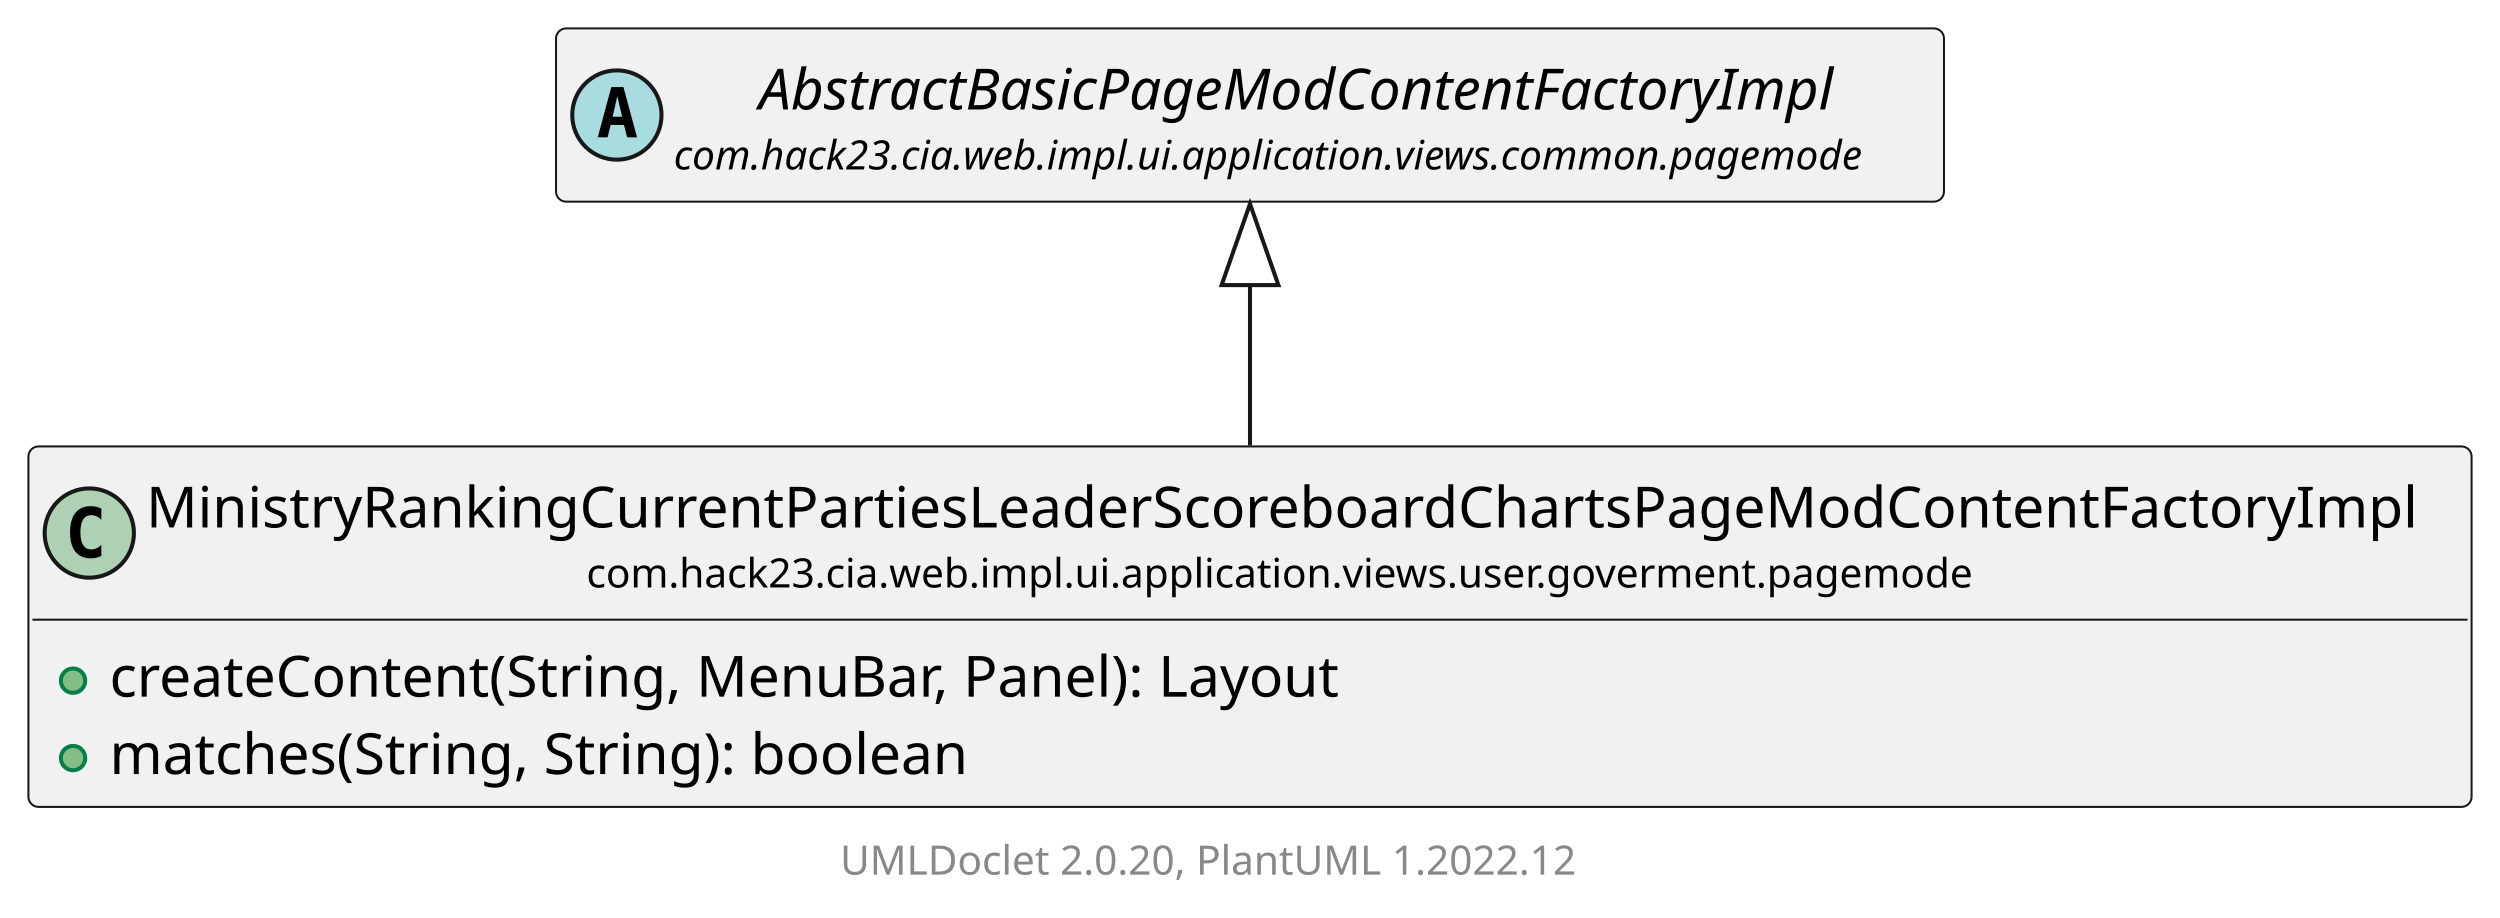
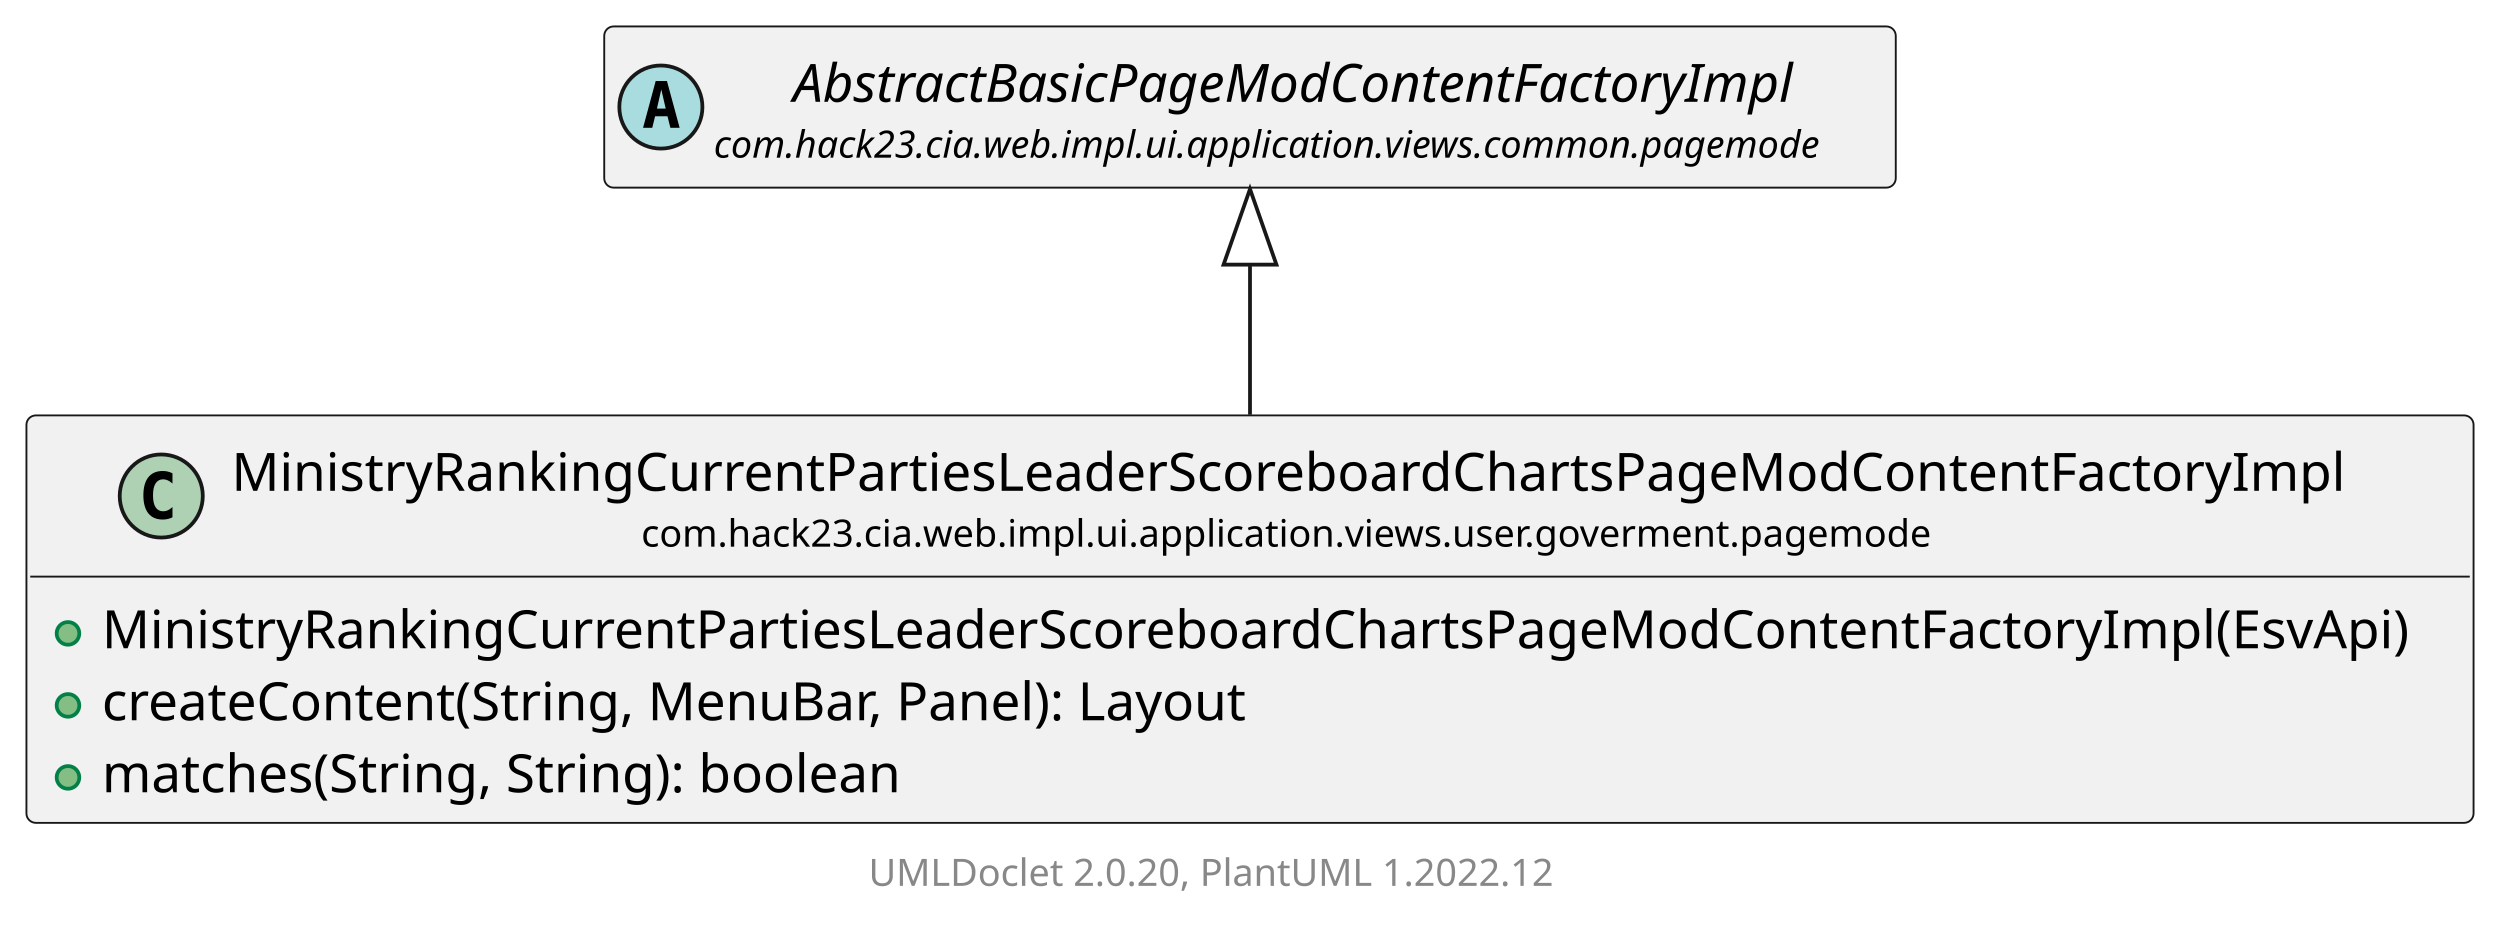
- <svg xmlns="http://www.w3.org/2000/svg" xmlns:xlink="http://www.w3.org/1999/xlink" contentStyleType="text/css" height="226px" preserveAspectRatio="none" style="width:616px;height:226px;background:#FFFFFF;" version="1.1" viewBox="0 0 616 226" width="616px" zoomAndPan="magnify">
+ <svg xmlns="http://www.w3.org/2000/svg" xmlns:xlink="http://www.w3.org/1999/xlink" contentStyleType="text/css" height="245px" preserveAspectRatio="none" style="width:662px;height:245px;background:#FFFFFF;" version="1.1" viewBox="0 0 662 245" width="662px" zoomAndPan="magnify">
  <defs />
  <g>
    <a href="MinistryRankingCurrentPartiesLeaderScoreboardChartsPageModContentFactoryImpl.html" target="_top" title="MinistryRankingCurrentPartiesLeaderScoreboardChartsPageModContentFactoryImpl.html" xlink:actuate="onRequest" xlink:href="MinistryRankingCurrentPartiesLeaderScoreboardChartsPageModContentFactoryImpl.html" xlink:show="new" xlink:title="MinistryRankingCurrentPartiesLeaderScoreboardChartsPageModContentFactoryImpl.html" xlink:type="simple">
      <g id="elem_com.hack23.cia.web.impl.ui.application.views.user.goverment.pagemode.MinistryRankingCurrentPartiesLeaderScoreboardChartsPageModContentFactoryImpl">
-         <rect codeLine="5" fill="#F1F1F1" height="88.824" id="com.hack23.cia.web.impl.ui.application.views.user.goverment.pagemode.MinistryRankingCurrentPartiesLeaderScoreboardChartsPageModContentFactoryImpl" rx="2.5" ry="2.5" style="stroke:#181818;stroke-width:0.5;" width="602" x="7" y="110" />
-         <ellipse cx="22" cy="131.344" fill="#ADD1B2" rx="11" ry="11" style="stroke:#181818;stroke-width:1.0;" />
-         <path d="M24.969,136.985 Q24.391,137.281 23.75,137.422 Q23.109,137.578 22.406,137.578 Q19.906,137.578 18.578,135.938 Q17.266,134.281 17.266,131.156 Q17.266,128.031 18.578,126.375 Q19.906,124.719 22.406,124.719 Q23.109,124.719 23.75,124.875 Q24.406,125.031 24.969,125.328 L24.969,128.047 Q24.344,127.469 23.75,127.203 Q23.156,126.922 22.531,126.922 Q21.188,126.922 20.5,128 Q19.812,129.063 19.812,131.156 Q19.812,133.25 20.5,134.328 Q21.188,135.391 22.531,135.391 Q23.156,135.391 23.75,135.125 Q24.344,134.844 24.969,134.266 L24.969,136.985 Z " fill="#000000" />
-         <text fill="#000000" font-family="sans-serif" font-size="14" lengthAdjust="spacing" textLength="570" x="36" y="129.966">MinistryRankingCurrentPartiesLeaderScoreboardChartsPageModContentFactoryImpl</text>
-         <text fill="#000000" font-family="sans-serif" font-size="10" lengthAdjust="spacing" textLength="353" x="144.5" y="144.758">com.hack23.cia.web.impl.ui.application.views.user.goverment.pagemode</text>
-         <line style="stroke:#181818;stroke-width:0.5;" x1="8" x2="608" y1="152.688" y2="152.688" />
+         <rect codeLine="5" fill="#F1F1F1" height="107.892" id="com.hack23.cia.web.impl.ui.application.views.user.goverment.pagemode.MinistryRankingCurrentPartiesLeaderScoreboardChartsPageModContentFactoryImpl" rx="2.5" ry="2.5" style="stroke:#181818;stroke-width:0.5;" width="648" x="7" y="110" />
+         <ellipse cx="42.7" cy="131.344" fill="#ADD1B2" rx="11" ry="11" style="stroke:#181818;stroke-width:1.0;" />
+         <path d="M45.669,136.985 Q45.091,137.281 44.45,137.422 Q43.809,137.578 43.106,137.578 Q40.606,137.578 39.278,135.938 Q37.966,134.281 37.966,131.156 Q37.966,128.031 39.278,126.375 Q40.606,124.719 43.106,124.719 Q43.809,124.719 44.45,124.875 Q45.106,125.031 45.669,125.328 L45.669,128.047 Q45.044,127.469 44.45,127.203 Q43.856,126.922 43.231,126.922 Q41.888,126.922 41.2,128 Q40.513,129.063 40.513,131.156 Q40.513,133.25 41.2,134.328 Q41.888,135.391 43.231,135.391 Q43.856,135.391 44.45,135.125 Q45.044,134.844 45.669,134.266 L45.669,136.985 Z " fill="#000000" />
+         <text fill="#000000" font-family="sans-serif" font-size="14" lengthAdjust="spacing" textLength="570" x="61.3" y="129.966">MinistryRankingCurrentPartiesLeaderScoreboardChartsPageModContentFactoryImpl</text>
+         <text fill="#000000" font-family="sans-serif" font-size="10" lengthAdjust="spacing" textLength="353" x="169.8" y="144.758">com.hack23.cia.web.impl.ui.application.views.user.goverment.pagemode</text>
+         <line style="stroke:#181818;stroke-width:0.5;" x1="8" x2="654" y1="152.688" y2="152.688" />
        <ellipse cx="18" cy="167.722" fill="#84BE84" rx="3" ry="3" style="stroke:#038048;stroke-width:1.0;" />
-         <text fill="#000000" font-family="sans-serif" font-size="14" lengthAdjust="spacing" textLength="311" x="27" y="171.654">createContent(String, MenuBar, Panel): Layout</text>
+         <text fill="#000000" font-family="sans-serif" font-size="14" lengthAdjust="spacing" textLength="622" x="27" y="171.654">MinistryRankingCurrentPartiesLeaderScoreboardChartsPageModContentFactoryImpl(EsvApi)</text>
        <ellipse cx="18" cy="186.79" fill="#84BE84" rx="3" ry="3" style="stroke:#038048;stroke-width:1.0;" />
-         <text fill="#000000" font-family="sans-serif" font-size="14" lengthAdjust="spacing" textLength="217" x="27" y="190.722">matches(String, String): boolean</text>
+         <text fill="#000000" font-family="sans-serif" font-size="14" lengthAdjust="spacing" textLength="311" x="27" y="190.722">createContent(String, MenuBar, Panel): Layout</text>
+         <ellipse cx="18" cy="205.858" fill="#84BE84" rx="3" ry="3" style="stroke:#038048;stroke-width:1.0;" />
+         <text fill="#000000" font-family="sans-serif" font-size="14" lengthAdjust="spacing" textLength="217" x="27" y="209.79">matches(String, String): boolean</text>
      </g>
    </a>
    <a href="../../../common/pagemode/AbstractBasicPageModContentFactoryImpl.html" target="_top" title="../../../common/pagemode/AbstractBasicPageModContentFactoryImpl.html" xlink:actuate="onRequest" xlink:href="../../../common/pagemode/AbstractBasicPageModContentFactoryImpl.html" xlink:show="new" xlink:title="../../../common/pagemode/AbstractBasicPageModContentFactoryImpl.html" xlink:type="simple">
      <g id="elem_com.hack23.cia.web.impl.ui.application.views.common.pagemode.AbstractBasicPageModContentFactoryImpl">
-         <rect codeLine="10" fill="#F1F1F1" height="42.688" id="com.hack23.cia.web.impl.ui.application.views.common.pagemode.AbstractBasicPageModContentFactoryImpl" rx="2.5" ry="2.5" style="stroke:#181818;stroke-width:0.5;" width="342" x="137" y="7" />
-         <ellipse cx="152" cy="28.344" fill="#A9DCDF" rx="11" ry="11" style="stroke:#181818;stroke-width:1.0;" />
-         <path d="M152.109,23.688 L150.953,28.766 L153.281,28.766 L152.109,23.688 Z M150.625,21.453 L153.609,21.453 L156.969,33.844 L154.516,33.844 L153.75,30.782 L150.469,30.782 L149.719,33.844 L147.281,33.844 L150.625,21.453 Z " fill="#000000" />
-         <text fill="#000000" font-family="sans-serif" font-size="14" font-style="italic" lengthAdjust="spacing" textLength="268" x="187" y="26.966">AbstractBasicPageModContentFactoryImpl</text>
-         <text fill="#000000" font-family="sans-serif" font-size="10" font-style="italic" lengthAdjust="spacing" textLength="310" x="166" y="41.758">com.hack23.cia.web.impl.ui.application.views.common.pagemode</text>
+         <rect codeLine="11" fill="#F1F1F1" height="42.688" id="com.hack23.cia.web.impl.ui.application.views.common.pagemode.AbstractBasicPageModContentFactoryImpl" rx="2.5" ry="2.5" style="stroke:#181818;stroke-width:0.5;" width="342" x="160" y="7" />
+         <ellipse cx="175" cy="28.344" fill="#A9DCDF" rx="11" ry="11" style="stroke:#181818;stroke-width:1.0;" />
+         <path d="M175.109,23.688 L173.953,28.766 L176.281,28.766 L175.109,23.688 Z M173.625,21.453 L176.609,21.453 L179.969,33.844 L177.516,33.844 L176.75,30.782 L173.469,30.782 L172.719,33.844 L170.281,33.844 L173.625,21.453 Z " fill="#000000" />
+         <text fill="#000000" font-family="sans-serif" font-size="14" font-style="italic" lengthAdjust="spacing" textLength="268" x="210" y="26.966">AbstractBasicPageModContentFactoryImpl</text>
+         <text fill="#000000" font-family="sans-serif" font-size="10" font-style="italic" lengthAdjust="spacing" textLength="310" x="189" y="41.758">com.hack23.cia.web.impl.ui.application.views.common.pagemode</text>
      </g>
    </a>
    <g id="link_com.hack23.cia.web.impl.ui.application.views.common.pagemode.AbstractBasicPageModContentFactoryImpl_com.hack23.cia.web.impl.ui.application.views.user.goverment.pagemode.MinistryRankingCurrentPartiesLeaderScoreboardChartsPageModContentFactoryImpl">
-       <path codeLine="12" d="M308,70.4 C308,83.02 308,96.96 308,109.77 " fill="none" id="com.hack23.cia.web.impl.ui.application.views.common.pagemode.AbstractBasicPageModContentFactoryImpl-backto-com.hack23.cia.web.impl.ui.application.views.user.goverment.pagemode.MinistryRankingCurrentPartiesLeaderScoreboardChartsPageModContentFactoryImpl" style="stroke:#181818;stroke-width:1.0;" />
-       <polygon fill="none" points="301,70.25,308,50.25,315,70.25,301,70.25" style="stroke:#181818;stroke-width:1.0;" />
+       <path codeLine="13" d="M331,70.45 C331,82.88 331,96.72 331,109.83 " fill="none" id="com.hack23.cia.web.impl.ui.application.views.common.pagemode.AbstractBasicPageModContentFactoryImpl-backto-com.hack23.cia.web.impl.ui.application.views.user.goverment.pagemode.MinistryRankingCurrentPartiesLeaderScoreboardChartsPageModContentFactoryImpl" style="stroke:#181818;stroke-width:1.0;" />
+       <polygon fill="none" points="324,70.07,331,50.07,338,70.07,324,70.07" style="stroke:#181818;stroke-width:1.0;" />
    </g>
-     <rect fill="none" height="13.62" style="stroke:none;stroke-width:1.0;" width="188" x="207" y="204.824" />
-     <text fill="#888888" font-family="sans-serif" font-size="10" lengthAdjust="spacing" textLength="188" x="207" y="215.514">UMLDoclet 2.0.20, PlantUML 1.2022.12</text>
+     <rect fill="none" height="13.62" style="stroke:none;stroke-width:1.0;" width="188" x="230" y="223.892" />
+     <text fill="#888888" font-family="sans-serif" font-size="10" lengthAdjust="spacing" textLength="188" x="230" y="234.582">UMLDoclet 2.0.20, PlantUML 1.2022.12</text>
  </g>
</svg>
